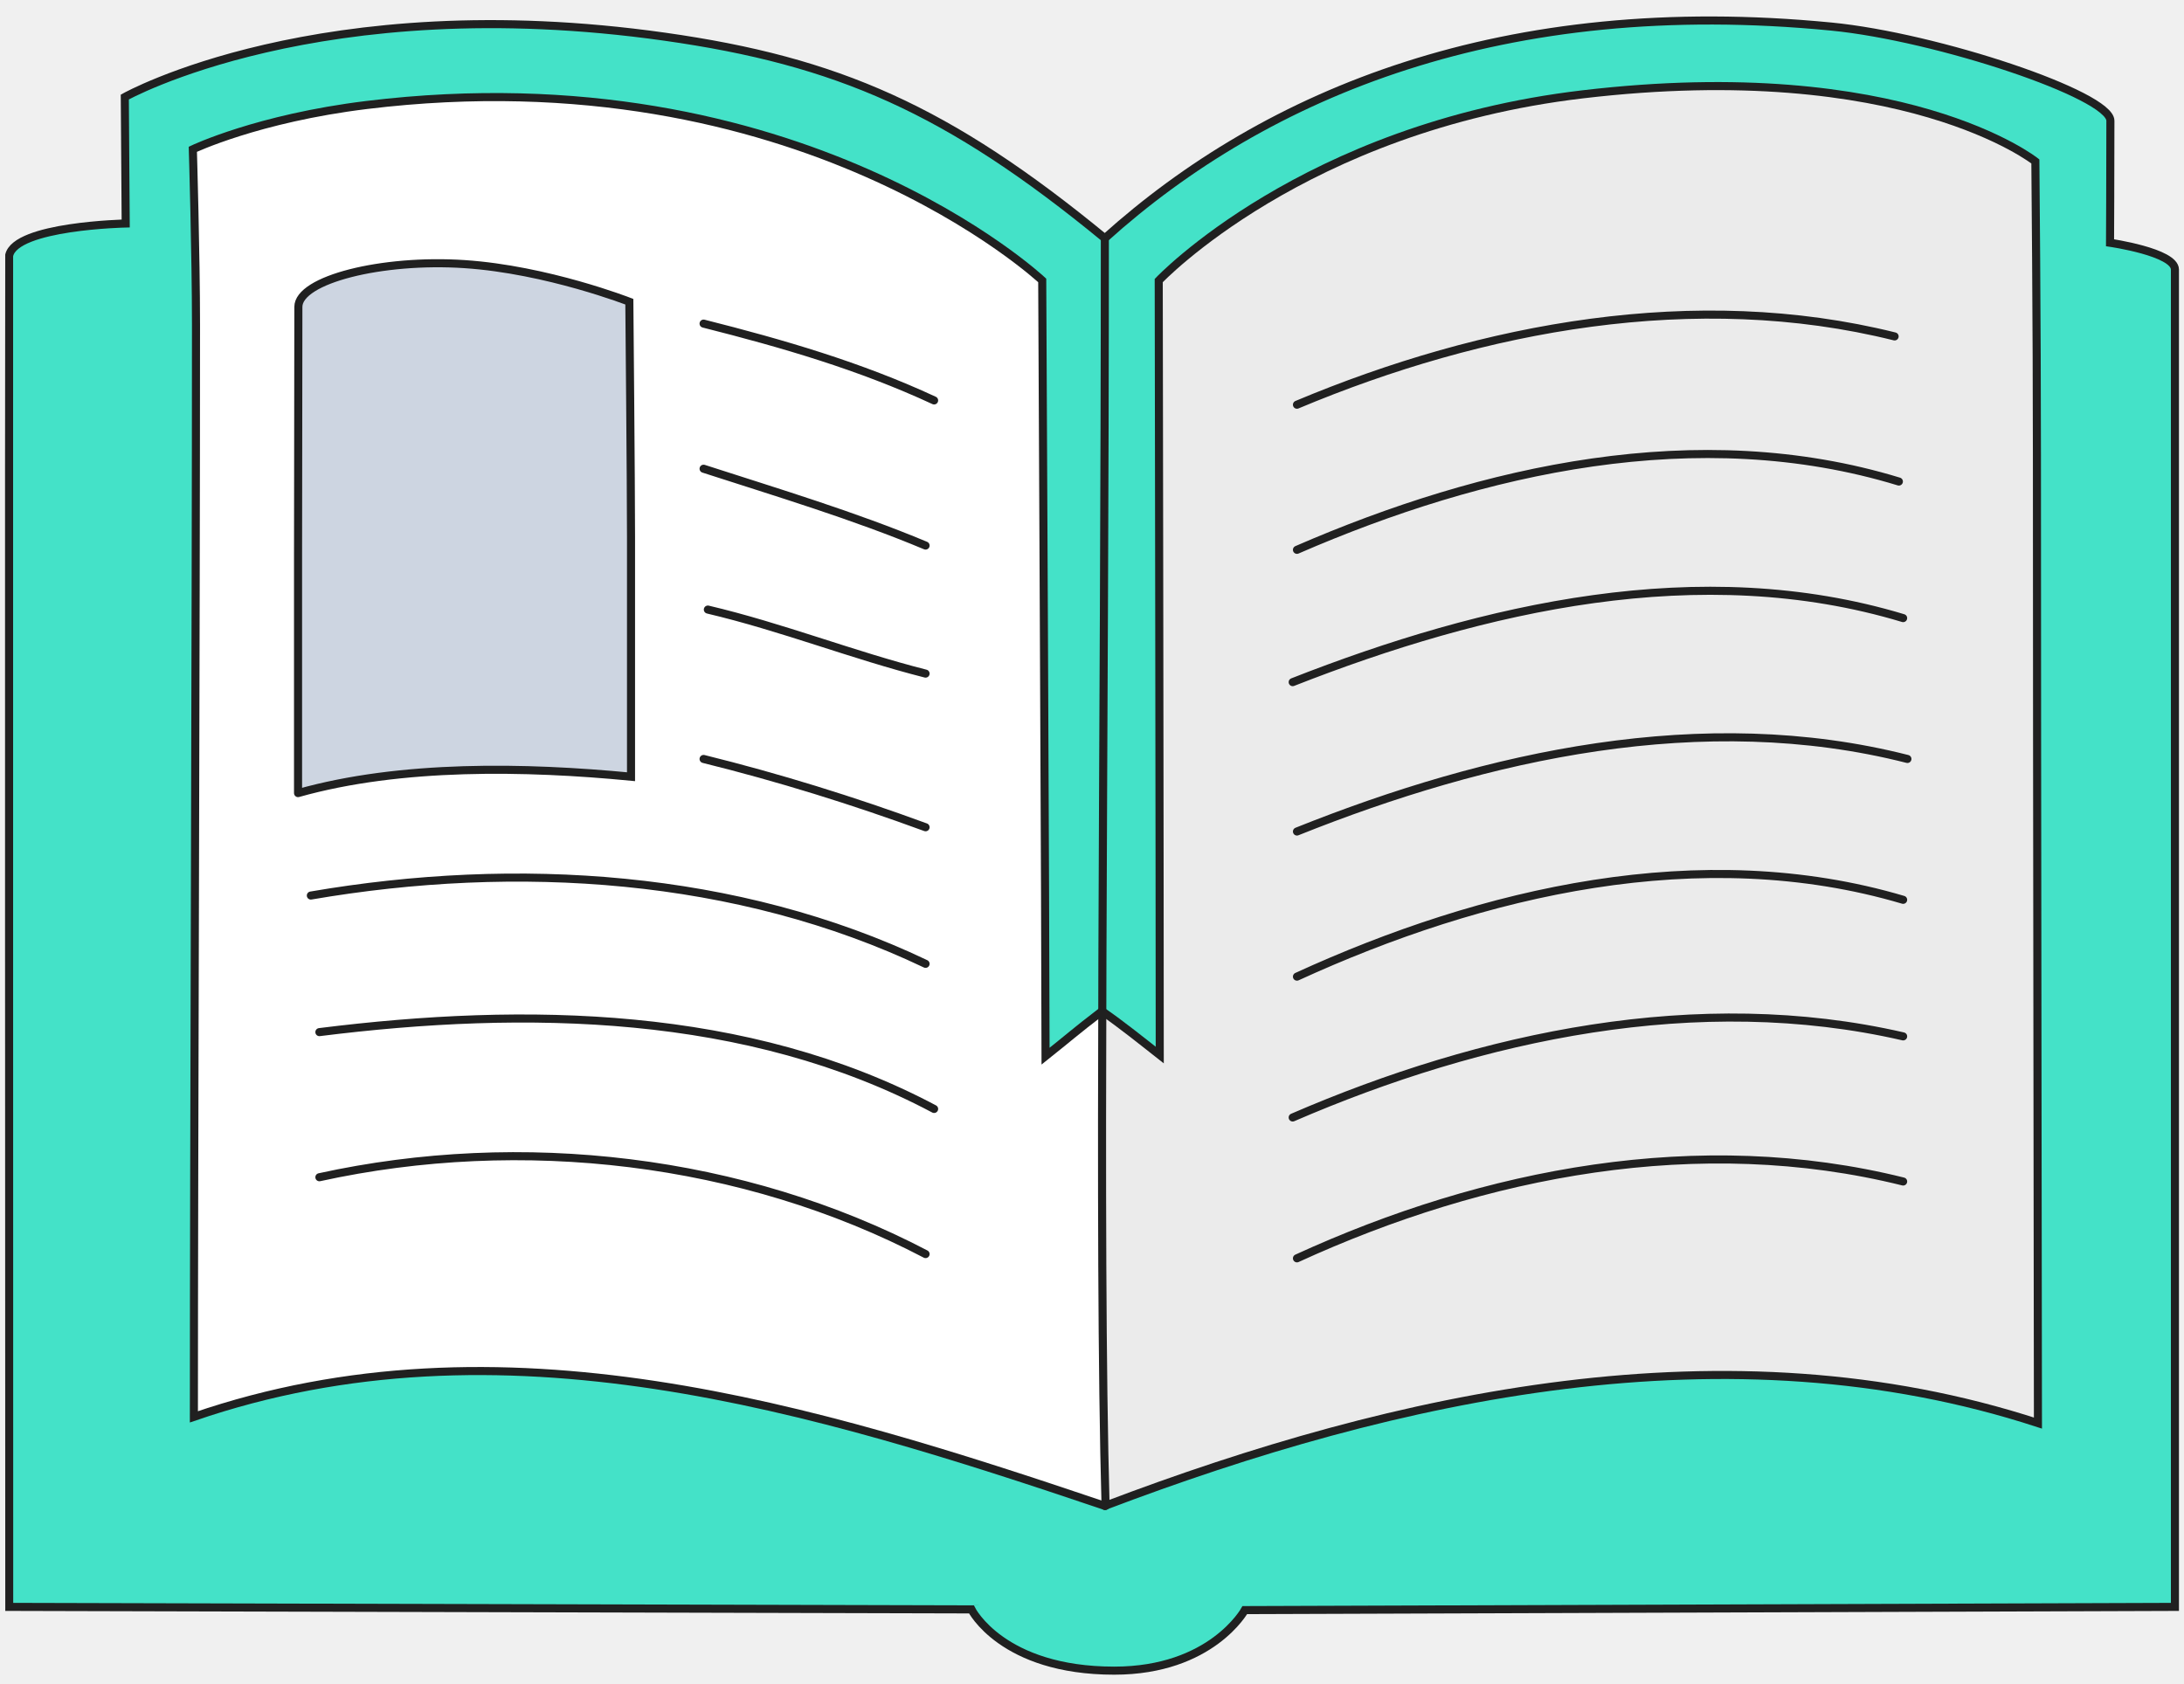
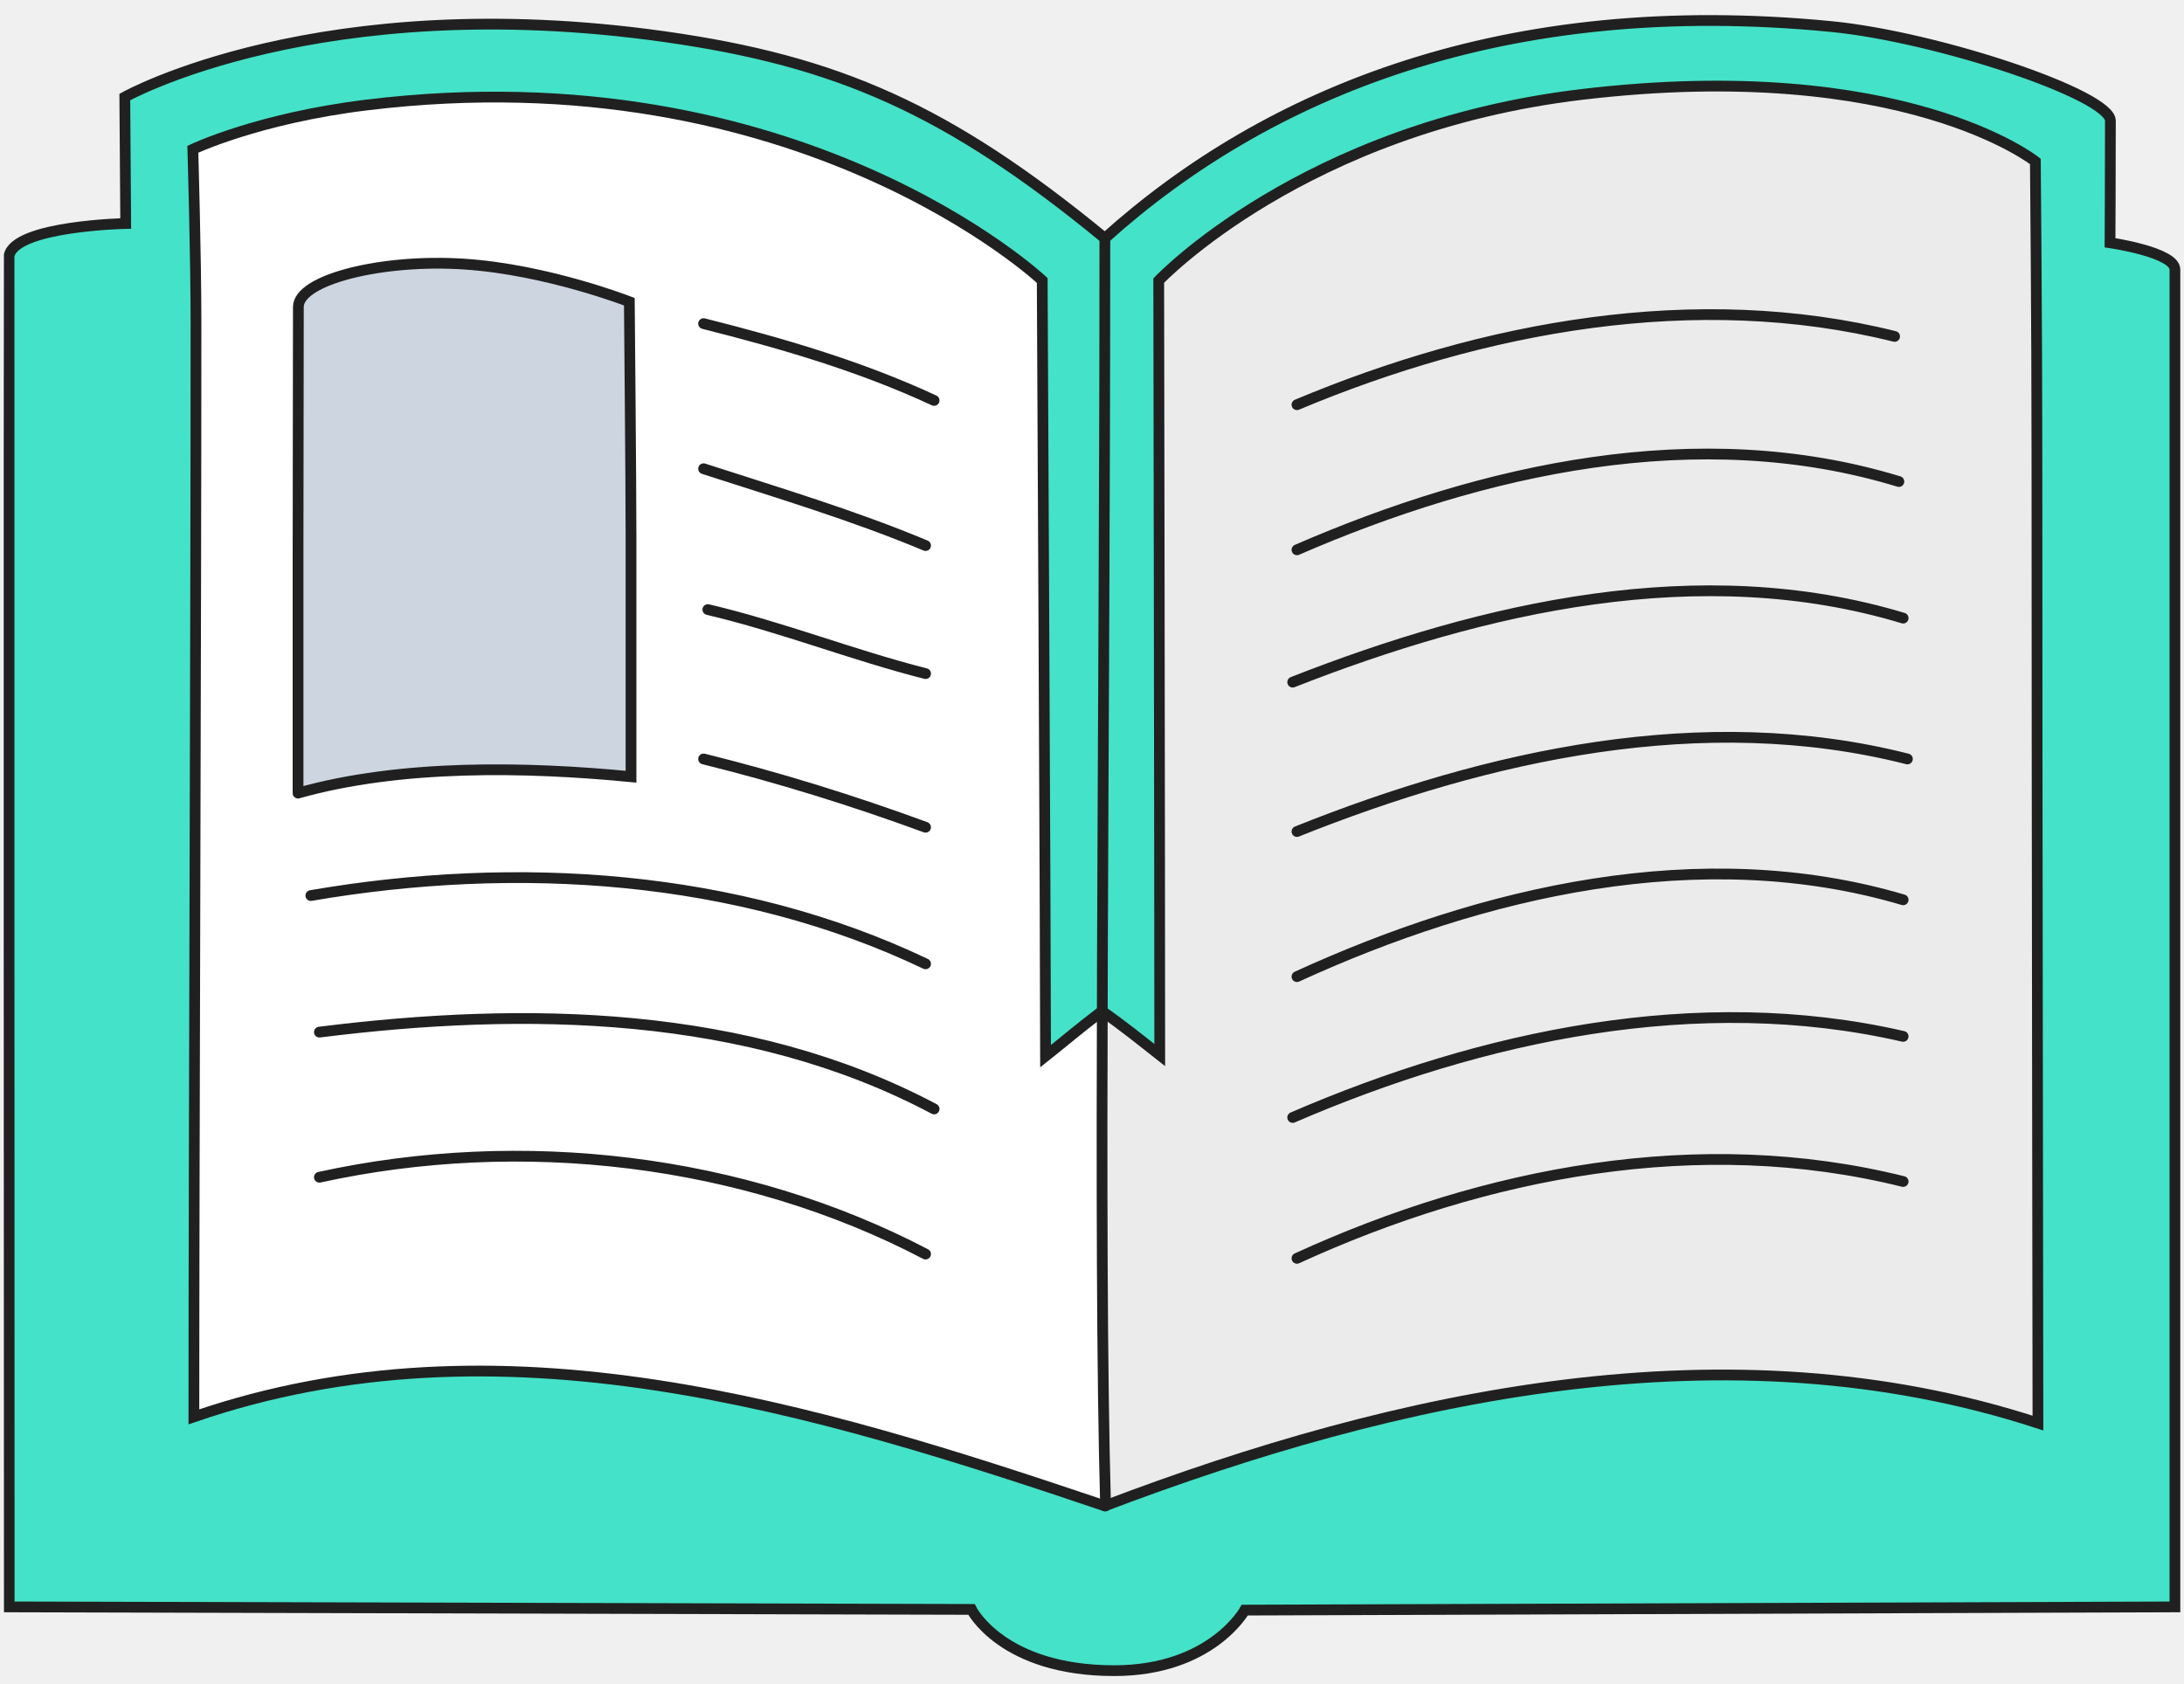
- <svg xmlns="http://www.w3.org/2000/svg" width="406" height="313" viewBox="-0.936 -3.062 406 313">
-   <path fill-rule="evenodd" clip-rule="evenodd" fill="#44E2C8" stroke="#202020" stroke-width="1.5" stroke-linecap="round" d="M403.378 47.056v248.653l-172.908.598s-6.195 11.257-24.279 11.257c-20.875 0-26.541-11.389-26.541-11.389L.771 295.708C.765 295.504.728 44.624.77 44.432c1.195-5.523 21.662-5.939 21.662-5.939l-.167-23.514S58.438-5.317 122.65 3.762c32.09 4.537 52.616 13.488 81.804 37.474 30.145-27.131 74.219-45.3 135.07-39.357 19.615 1.916 51.857 12.694 51.857 17.511 0 9.607-.068 22.684-.068 22.684s12.065 1.739 12.065 4.982" />
-   <path fill-rule="evenodd" clip-rule="evenodd" fill="#FFF" stroke="#202020" stroke-width="1.5" stroke-linecap="round" d="M203.932 184.939c-5.132 3.925-6.136 4.908-10.5 8.374 0-19.874-.621-144.232-.621-144.232S147.657 6.645 67.235 16.459c-20.257 2.472-32.323 8.236-32.323 8.236s.588 19.715.588 32.656c0 57.784-.393 152.233-.393 203.02 56.982-19.588 115.334-1.678 169.347 16.557" />
-   <path fill-rule="evenodd" clip-rule="evenodd" fill="#EBEBEB" stroke="#202020" stroke-width="1.5" stroke-linecap="round" d="M204.454 276.927c54.285-20.632 115.835-34.183 173.458-15.397 0-17.293-.188-115.155-.188-179.76 0-24.244-.291-54.815-.291-54.815S352.978 7.43 293.251 14.481c-51.875 6.125-78.781 34.625-78.781 34.625s.188 112.833.188 144c-3.281-2.583-7.029-5.602-10.727-8.167" />
-   <path fill-rule="evenodd" clip-rule="evenodd" fill="#CDD5E1" stroke="#202020" stroke-width="1.5" stroke-linecap="round" d="M54.47 144.4V99.961c0-11.015.06-32.599.06-45.957 0-5.072 15.508-8.984 30.89-7.958s30.636 6.992 30.636 6.992.313 33.923.313 43.749v44.565c-19.533-1.882-42.773-2.345-61.899 3.048" />
-   <path clip-rule="evenodd" fill="none" stroke="#202020" stroke-width="1.5" stroke-linecap="round" d="M129.859 57.107c14.702 3.712 29.073 7.888 42.853 14.284M240.165 72.185c34.572-14.508 74.154-21.895 111.102-12.697M240.165 99.167c34.52-15.003 74.65-24.074 111.895-12.697M129.859 84.089c13.771 4.457 27.965 8.713 41.266 14.284M239.372 123.768c35.461-13.928 75.842-23.274 113.48-11.904M130.653 110.277c13.797 3.25 26.981 8.489 40.472 11.904M240.165 151.542c35.471-14.203 75.535-23.136 113.482-13.491M129.859 138.052c13.969 3.456 27.73 7.728 41.266 12.697M240.165 178.524c34.527-15.822 75.164-25.392 112.688-14.284M171.125 176.143c-34.999-16.689-76.053-19.267-114.275-12.696M172.712 203.125c-34.697-18.427-75.892-19.091-114.274-14.284M239.372 204.712c35.146-15.203 75.402-23.835 113.48-15.078M58.438 215.822c37.608-8.245 78.782-3.45 112.688 14.285M240.165 230.9c34.992-16.041 74.822-23.703 112.688-14.284M204.454 41.236c0 94.205-1.26 185.57.133 235.691" />
+ <svg xmlns="http://www.w3.org/2000/svg" width="406" height="313" viewBox="-0.686 -2.812 406 313">
+   <path fill-rule="evenodd" clip-rule="evenodd" fill="#44E2C8" stroke="#202020" stroke-width="2" stroke-linecap="round" d="M403.628 47.306v248.653l-172.908.598s-6.195 11.257-24.279 11.257c-20.875 0-26.541-11.389-26.541-11.389l-178.879-.467c-.006-.204-.043-251.084-.001-251.276 1.195-5.523 21.662-5.939 21.662-5.939l-.167-23.514S58.688-5.067 122.9 4.012c32.09 4.537 52.616 13.488 81.804 37.474 30.145-27.131 74.219-45.3 135.07-39.357 19.615 1.916 51.857 12.694 51.857 17.511 0 9.607-.068 22.684-.068 22.684s12.065 1.739 12.065 4.982" />
+   <path fill-rule="evenodd" clip-rule="evenodd" fill="#FFF" stroke="#202020" stroke-width="2" stroke-linecap="round" d="M204.182 185.189c-5.132 3.925-6.136 4.908-10.5 8.374 0-19.874-.621-144.232-.621-144.232S147.907 6.895 67.485 16.709c-20.257 2.472-32.323 8.236-32.323 8.236s.588 19.715.588 32.656c0 57.784-.393 152.233-.393 203.02 56.982-19.588 115.334-1.678 169.347 16.557" />
+   <path fill-rule="evenodd" clip-rule="evenodd" fill="#EBEBEB" stroke="#202020" stroke-width="2" stroke-linecap="round" d="M204.704 277.177c54.285-20.632 115.835-34.183 173.458-15.397 0-17.293-.188-115.155-.188-179.76 0-24.244-.291-54.815-.291-54.815S353.228 7.68 293.501 14.731c-51.875 6.125-78.781 34.625-78.781 34.625s.188 112.833.188 144c-3.281-2.583-7.029-5.602-10.727-8.167" />
+   <path fill-rule="evenodd" clip-rule="evenodd" fill="#CDD5E1" stroke="#202020" stroke-width="2" stroke-linecap="round" d="M54.72 144.65v-44.439c0-11.015.06-32.599.06-45.957 0-5.072 15.508-8.984 30.89-7.958s30.636 6.992 30.636 6.992.313 33.923.313 43.749v44.565c-19.533-1.882-42.773-2.345-61.899 3.048" />
+   <path clip-rule="evenodd" fill="none" stroke="#202020" stroke-width="2" stroke-linecap="round" d="M130.109 57.357c14.702 3.712 29.073 7.888 42.853 14.284M240.415 72.435c34.572-14.508 74.154-21.895 111.102-12.697M240.415 99.417c34.52-15.003 74.65-24.074 111.895-12.697M130.109 84.339c13.771 4.457 27.965 8.713 41.266 14.284M239.622 124.018c35.461-13.928 75.842-23.274 113.48-11.904M130.903 110.527c13.797 3.25 26.981 8.489 40.472 11.904M240.415 151.792c35.471-14.203 75.535-23.136 113.482-13.491M130.109 138.302c13.969 3.456 27.73 7.728 41.266 12.697M240.415 178.774c34.527-15.822 75.164-25.392 112.688-14.284M171.375 176.393c-34.999-16.689-76.053-19.267-114.275-12.696M172.962 203.375c-34.697-18.427-75.892-19.091-114.274-14.284M239.622 204.962c35.146-15.203 75.402-23.835 113.48-15.078M58.688 216.072c37.608-8.245 78.782-3.45 112.688 14.285M240.415 231.15c34.992-16.041 74.822-23.703 112.688-14.284M204.704 41.486c0 94.205-1.26 185.57.133 235.691" />
</svg>
